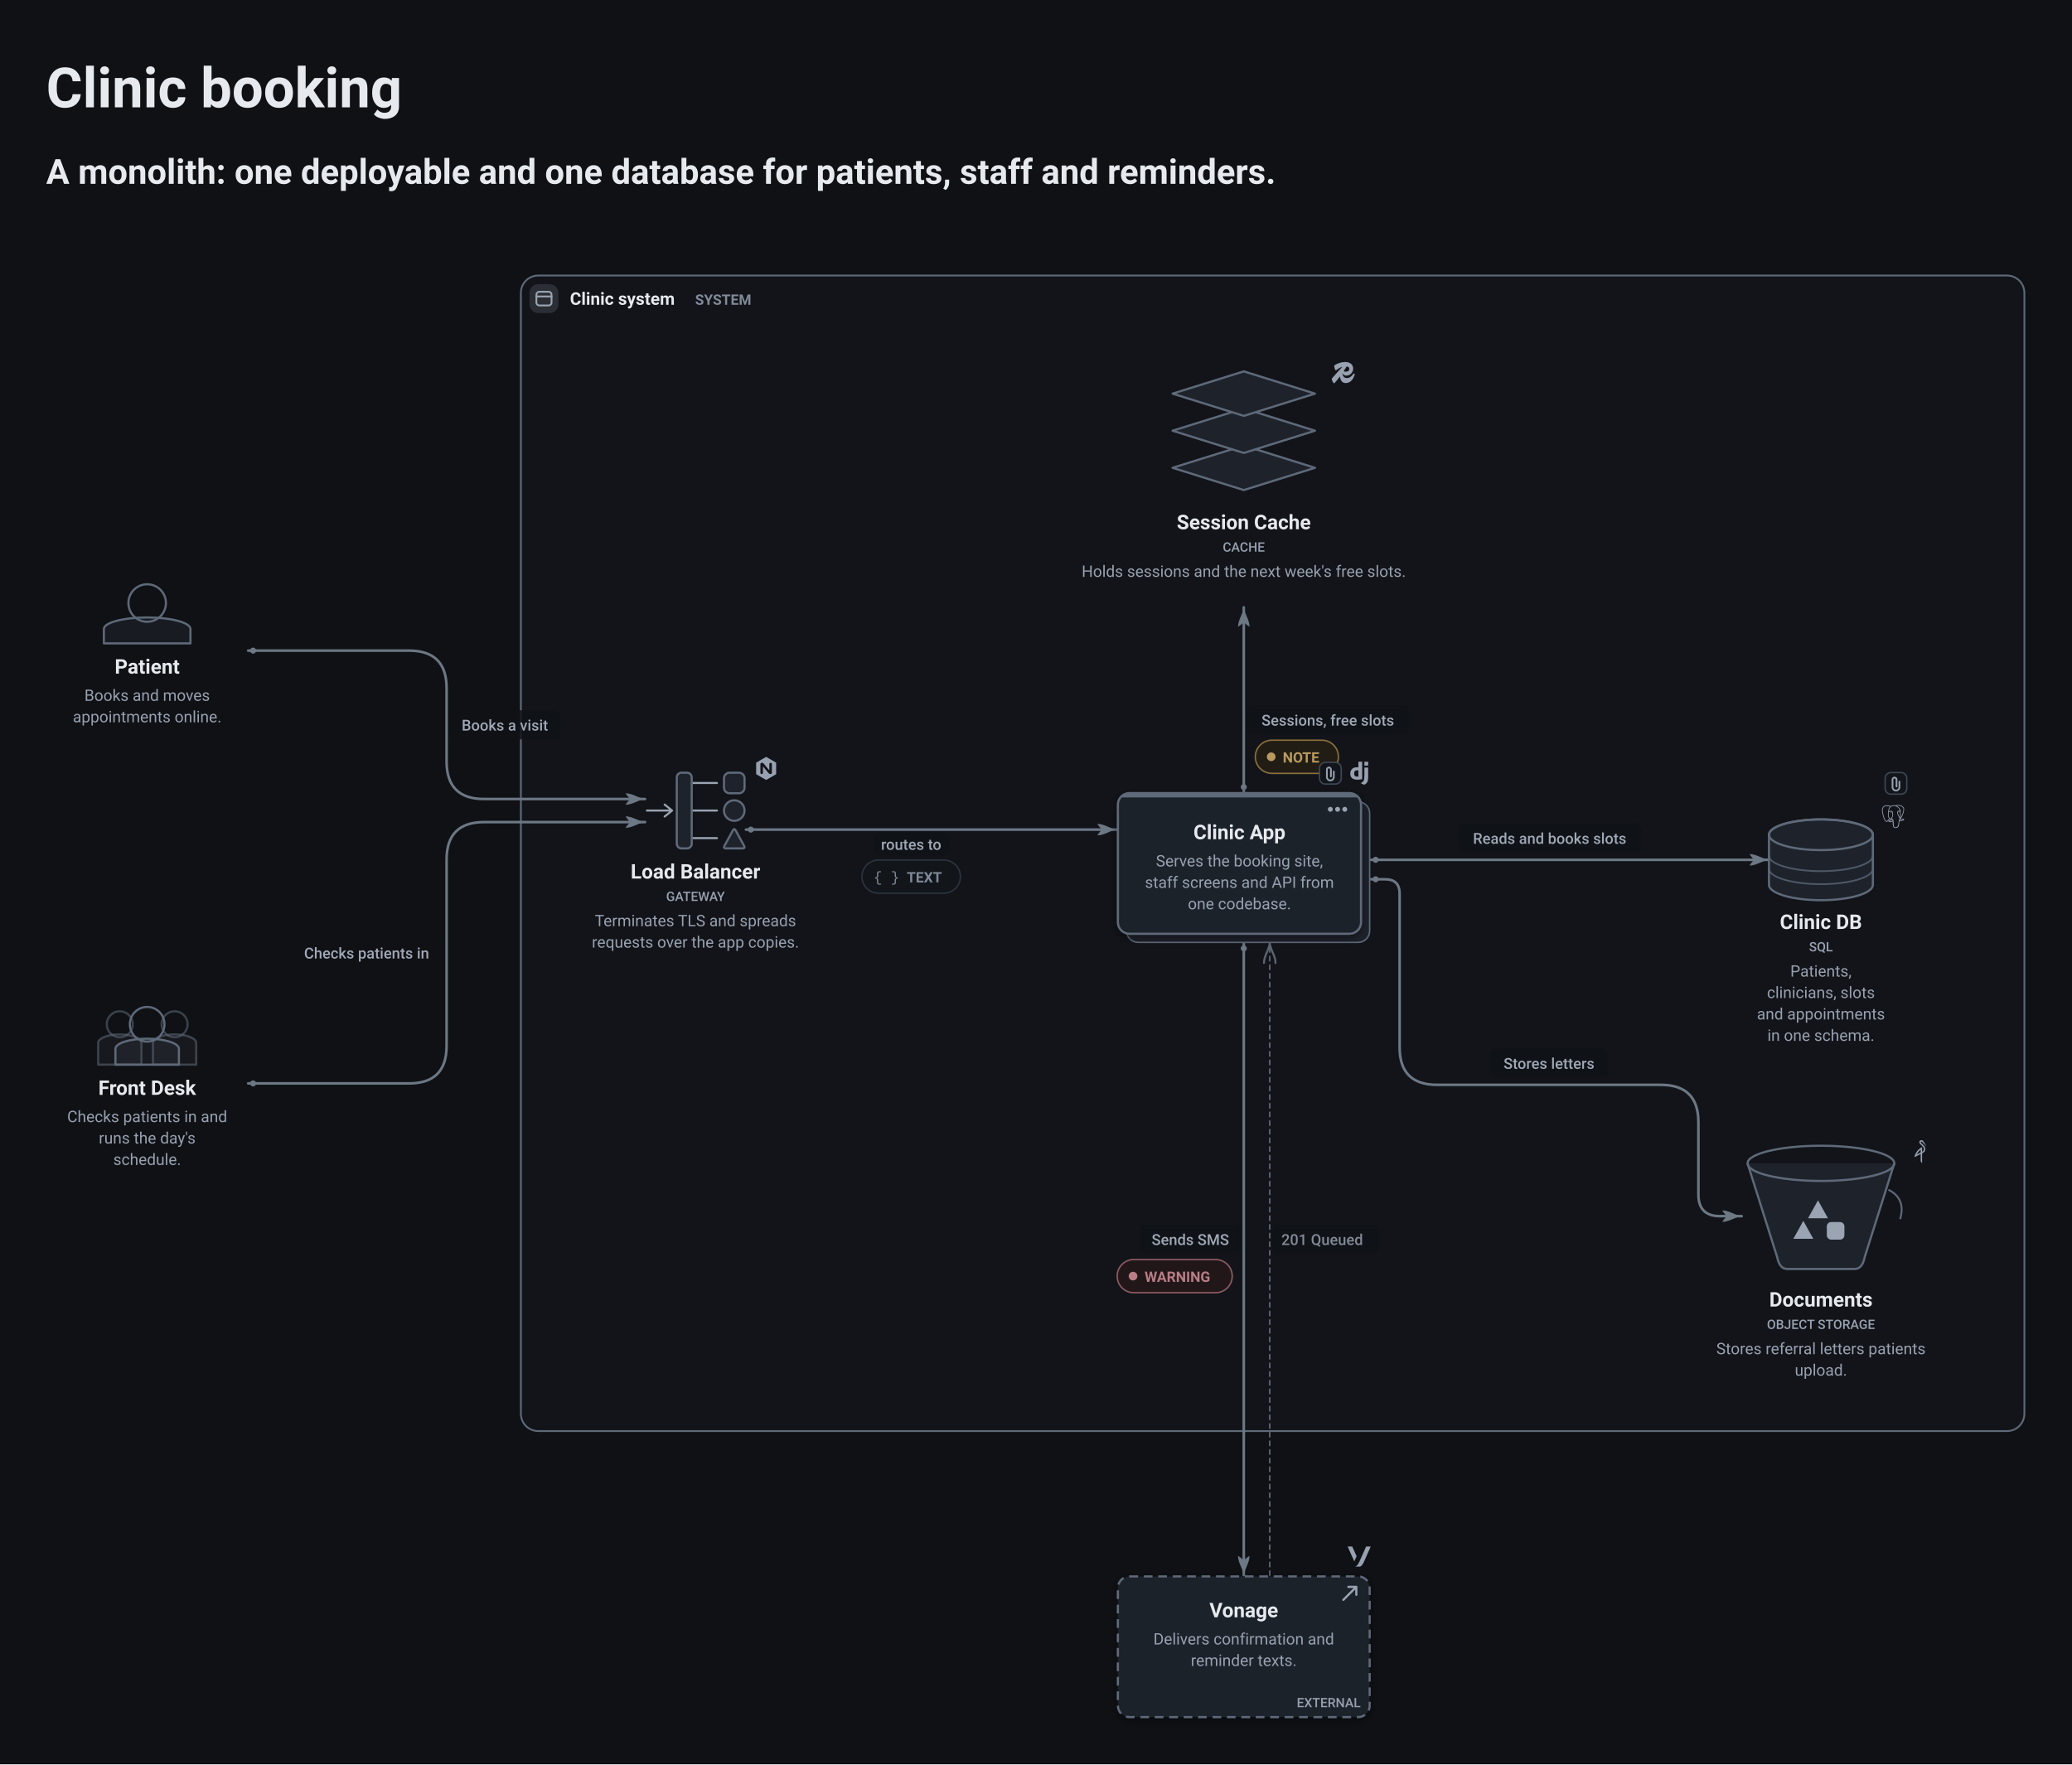
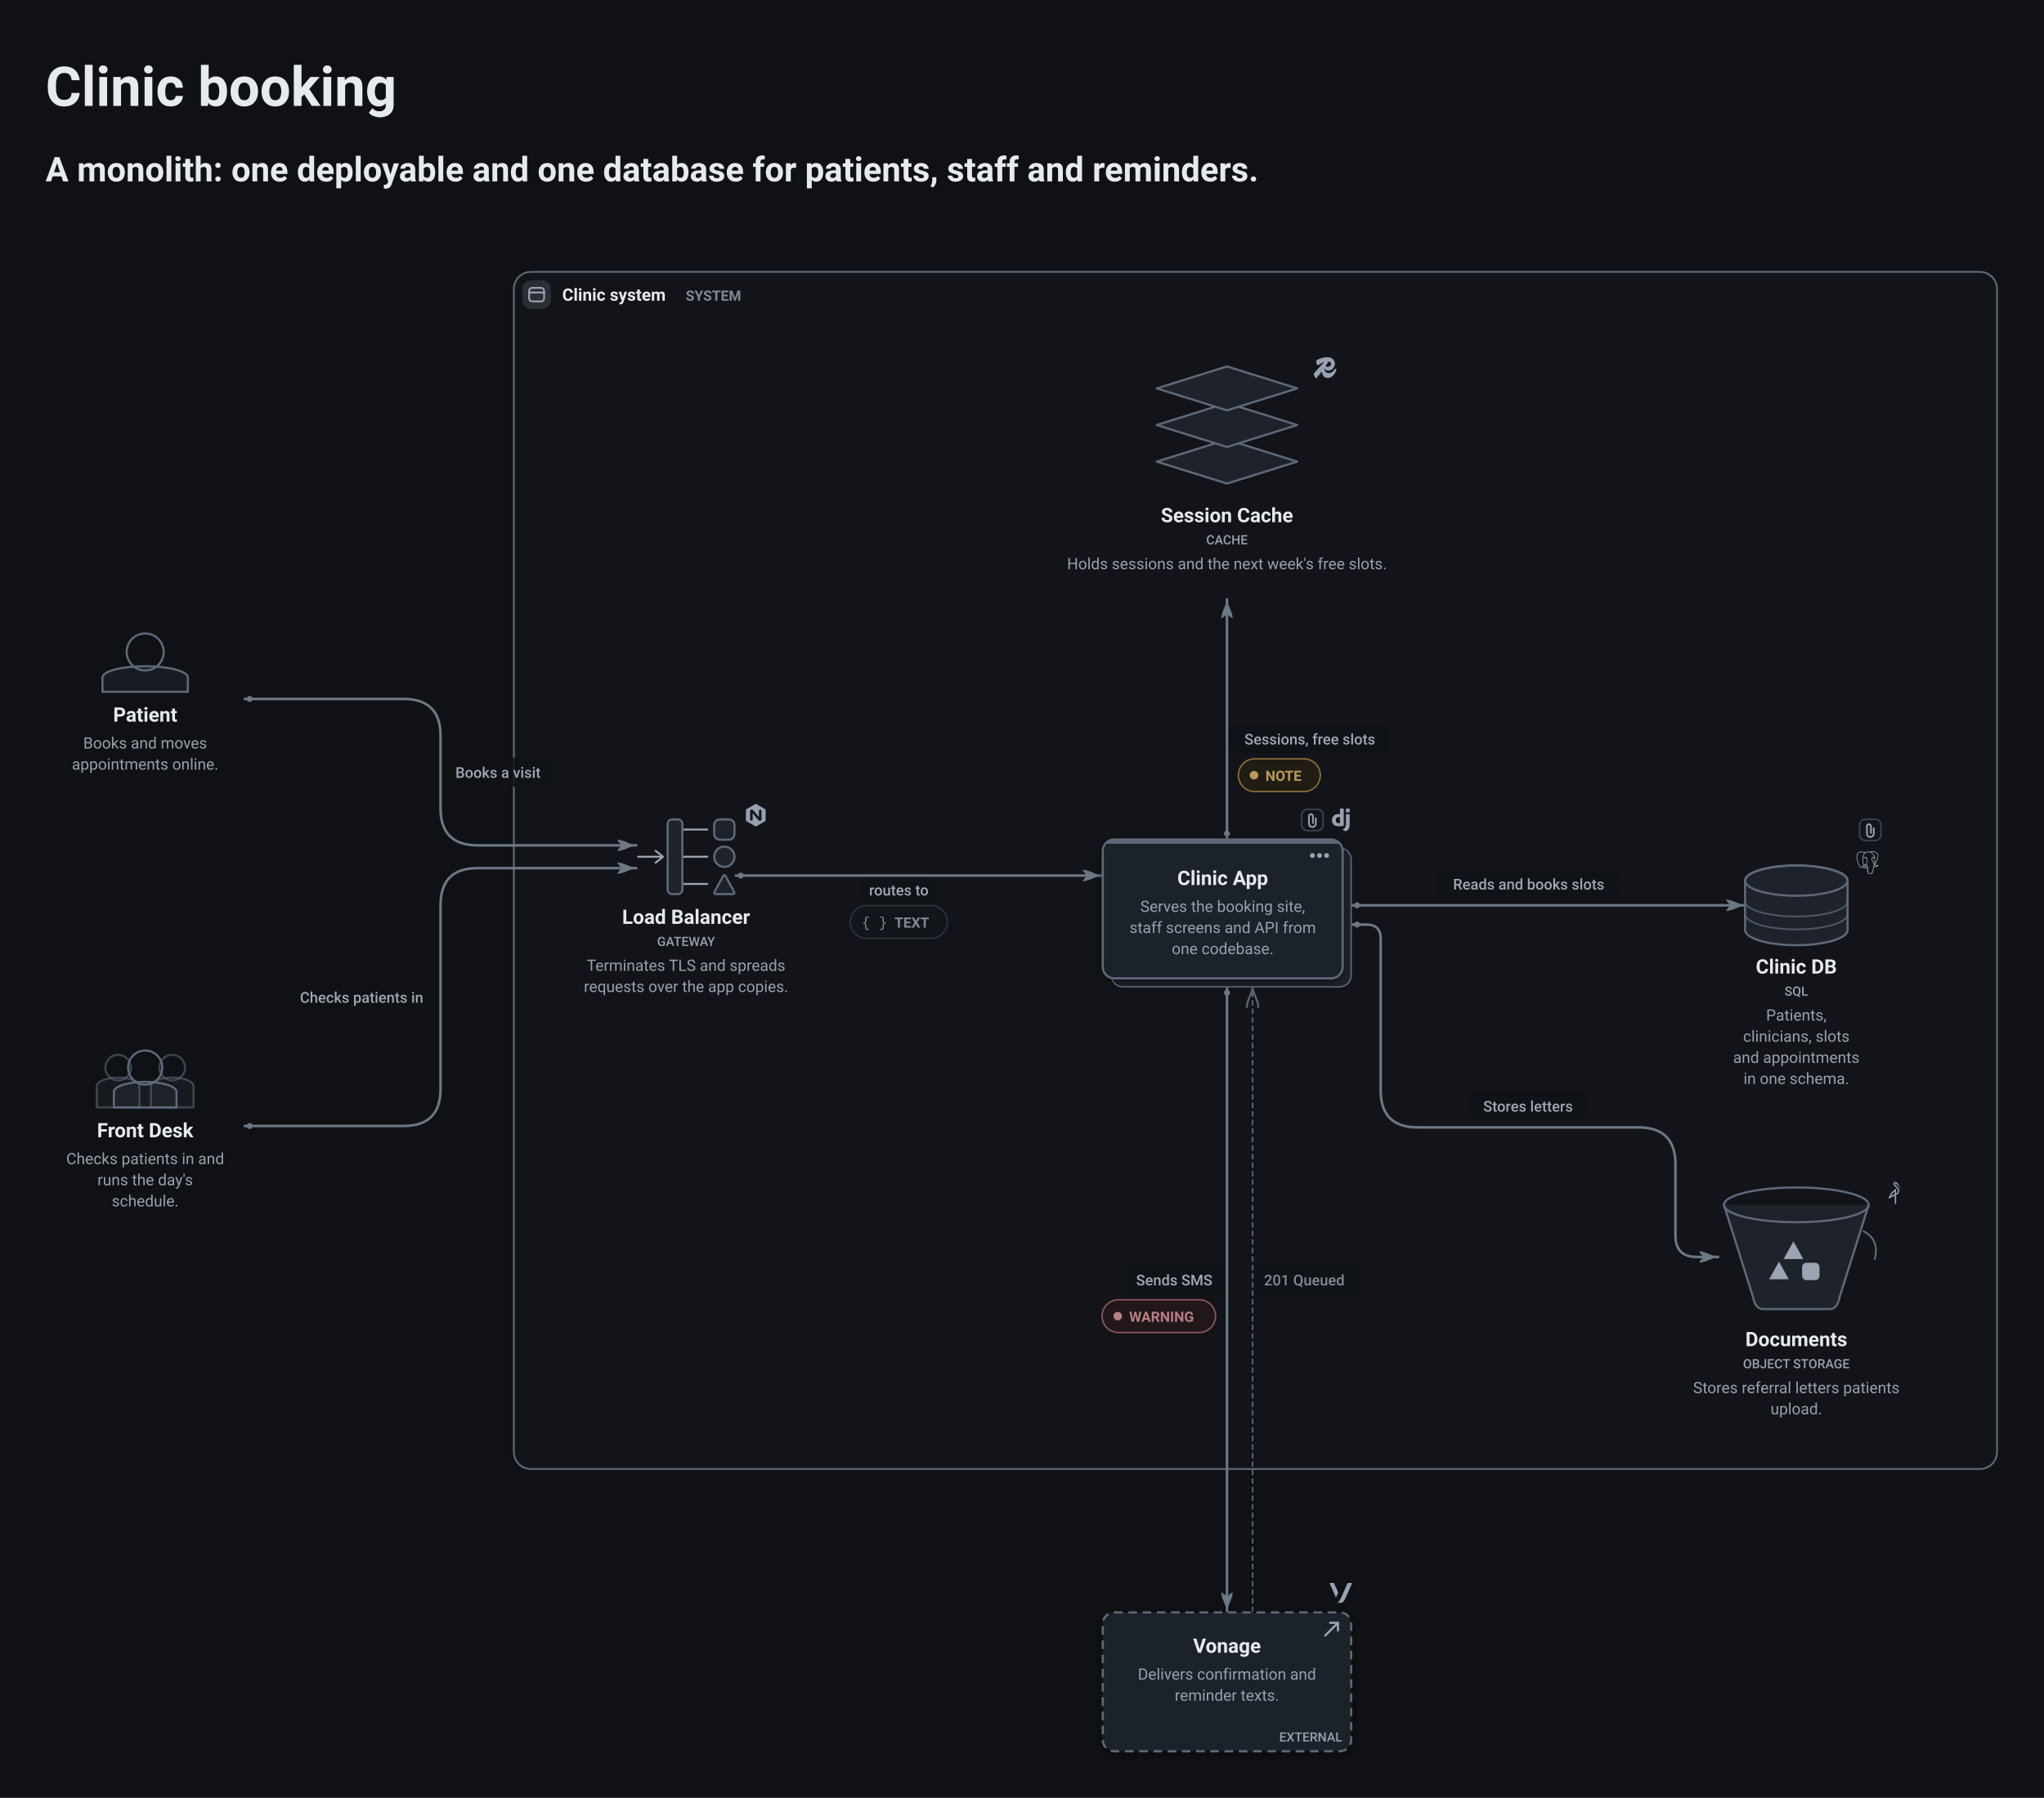
- <svg xmlns="http://www.w3.org/2000/svg" width="1436" height="1223" viewBox="0 0 1436 1223" role="img">
+ <svg xmlns="http://www.w3.org/2000/svg" width="1436" height="1263" viewBox="0 0 1436 1263" role="img">
  <defs>
    <filter id="docs-top-starter-monolith-dc-shadow" x="-25%" y="-30%" width="150%" height="170%">
      <feGaussianBlur in="SourceAlpha" stdDeviation="3" result="blur" />
      <feOffset in="blur" dx="0" dy="2" result="offset" />
      <feFlood flood-color="rgba(0, 0, 0, 0.45)" flood-opacity="1" result="color" />
      <feComposite in="color" in2="offset" operator="in" result="shadow" />
      <feMerge>
        <feMergeNode in="shadow" />
        <feMergeNode in="SourceGraphic" />
      </feMerge>
    </filter>
    <marker id="docs-top-starter-monolith-dc-arrow-6d7885" viewBox="-0.7 -0.7 15.4 9.4" refX="13.5" refY="4" markerWidth="15.4" markerHeight="9.4" markerUnits="userSpaceOnUse" orient="auto-start-reverse">
      <path d="M14 4 C9 3.6 5 0 0 0 Q2 3.2 3.6 4 Q2 4.8 0 8 C5 8 9 4.4 14 4 Z" fill="#6d7885" stroke-linejoin="round" stroke-linecap="round" />
    </marker>
    <marker id="docs-top-starter-monolith-dc-arrow-6d7885-open" viewBox="-0.7 -0.7 15.4 9.4" refX="13.5" refY="4" markerWidth="15.4" markerHeight="9.4" markerUnits="userSpaceOnUse" orient="auto-start-reverse">
      <path d="M0 0 C5 0 9 3.6 14 4 C9 4.4 5 8 0 8" fill="none" stroke="#6d7885" stroke-width="1.4" stroke-linejoin="round" stroke-linecap="round" />
    </marker>
    <marker id="docs-top-starter-monolith-dc-origin-6d7885" viewBox="-6 -2.6 6.5 5.2" refX="0" refY="0" markerWidth="6.5" markerHeight="5.2" markerUnits="userSpaceOnUse" orient="auto-start-reverse">
      <circle cx="-3.4" cy="0" r="2.1" fill="#6d7885" />
    </marker>
  </defs>
-   <rect x="0" y="0" width="1436" height="1223" fill="#0f1115" />
-   <g transform="translate(102 601)">
-     <g transform="translate(258 -411)">
-       <rect x="1" y="1" width="1042" height="801" rx="12" ry="12" fill="#181b21" opacity="0.3" stroke="none" />
-       <rect x="1" y="1" width="1042" height="801" rx="12" ry="12" fill="none" stroke="#5e6979" stroke-width="1.25" stroke-linejoin="round" />
+   <rect x="0" y="0" width="1436" height="1263" fill="#0f1115" />
+   <g transform="translate(102 641)">
+     <g transform="translate(258 -451)">
+       <rect x="1" y="1" width="1042" height="841" rx="12" ry="12" fill="#181b21" opacity="0.3" stroke="none" />
+       <rect x="1" y="1" width="1042" height="841" rx="12" ry="12" fill="none" stroke="#5e6979" stroke-width="1.25" stroke-linejoin="round" />
      <rect x="7" y="7" width="20" height="20" rx="6" ry="6" fill="#9aa4b2" opacity="0.18" stroke="none" />
      <g>
        <rect x="11.75" y="12.25" width="10.5" height="9.5" rx="2" ry="2" fill="none" stroke="#9aa4b2" stroke-width="1.25" stroke-linecap="round" stroke-linejoin="round" />
        <path d="M11.75 15.5 H22.25" fill="none" stroke="#9aa4b2" stroke-width="1.25" stroke-linecap="round" stroke-linejoin="round" />
      </g>
      <text x="35" y="21.26" fill="#e6e9ee" font-family="system-ui, -apple-system, &quot;Segoe UI&quot;, Roboto, &quot;Helvetica Neue&quot;, Arial, sans-serif" font-size="12" font-weight="600" letter-spacing="0" textLength="78.75" lengthAdjust="spacingAndGlyphs" xml:space="preserve">Clinic system</text>
      <text x="121.75" y="21.26" fill="#808998" font-family="system-ui, -apple-system, &quot;Segoe UI&quot;, Roboto, &quot;Helvetica Neue&quot;, Arial, sans-serif" font-size="10" font-weight="600" letter-spacing="0" textLength="42.07" lengthAdjust="spacingAndGlyphs" xml:space="preserve">SYSTEM</text>
    </g>
    <path d="M70 -150L181.511 -150Q207.511 -150 207.511 -124L207.511 -73.136Q207.511 -47.136 233.511 -47.136L345.023 -47.136" fill="none" marker-end="url(#docs-top-starter-monolith-dc-arrow-6d7885)" marker-start="url(#docs-top-starter-monolith-dc-origin-6d7885)" stroke="#6d7885" stroke-width="1.8" stroke-linecap="round" stroke-linejoin="round" />
    <path d="M70 150L181.511 150Q207.511 150 207.511 124L207.511 -5.136Q207.511 -31.136 233.511 -31.136L345.023 -31.136" fill="none" marker-end="url(#docs-top-starter-monolith-dc-arrow-6d7885)" marker-start="url(#docs-top-starter-monolith-dc-origin-6d7885)" stroke="#6d7885" stroke-width="1.8" stroke-linecap="round" stroke-linejoin="round" />
    <path d="M414.977 -25.932L434.977 -25.932L543.489 -25.932L652 -25.932L672 -25.932" fill="none" marker-end="url(#docs-top-starter-monolith-dc-arrow-6d7885)" marker-start="url(#docs-top-starter-monolith-dc-origin-6d7885)" stroke="#6d7885" stroke-width="1.8" stroke-linecap="round" stroke-linejoin="round" />
-     <path d="M760 -52L760 -72L760 -116L760 -160L760 -180" fill="none" marker-end="url(#docs-top-starter-monolith-dc-arrow-6d7885)" marker-start="url(#docs-top-starter-monolith-dc-origin-6d7885)" stroke="#6d7885" stroke-width="1.8" stroke-linecap="round" stroke-linejoin="round" />
+     <path d="M760 -52L760 -72L760 -136L760 -200L760 -220" fill="none" marker-end="url(#docs-top-starter-monolith-dc-arrow-6d7885)" marker-start="url(#docs-top-starter-monolith-dc-origin-6d7885)" stroke="#6d7885" stroke-width="1.8" stroke-linecap="round" stroke-linejoin="round" />
    <path d="M848 -5L868 -5L986 -5L1104 -5L1124 -5" fill="none" marker-end="url(#docs-top-starter-monolith-dc-arrow-6d7885)" marker-start="url(#docs-top-starter-monolith-dc-origin-6d7885)" stroke="#6d7885" stroke-width="1.8" stroke-linecap="round" stroke-linejoin="round" />
    <path d="M760 53L760 73L760 272L760 471L760 491" fill="none" marker-end="url(#docs-top-starter-monolith-dc-arrow-6d7885)" marker-start="url(#docs-top-starter-monolith-dc-origin-6d7885)" stroke="#6d7885" stroke-width="1.8" stroke-linecap="round" stroke-linejoin="round" />
    <path d="M778 491L778 471L778 272L778 73L778 53" fill="none" opacity="0.8" marker-end="url(#docs-top-starter-monolith-dc-arrow-6d7885-open)" stroke="#6d7885" stroke-width="1.1" stroke-dasharray="3 3" stroke-linecap="round" stroke-linejoin="round" />
    <path d="M848 8.5L858 8.5Q868 8.5 868 18.5L868 125Q868 151 894 151L1049.08 151Q1075.08 151 1075.08 177L1075.08 227.023Q1075.08 242.023 1090.08 242.023L1105.08 242.023" fill="none" marker-end="url(#docs-top-starter-monolith-dc-arrow-6d7885)" marker-start="url(#docs-top-starter-monolith-dc-origin-6d7885)" stroke="#6d7885" stroke-width="1.8" stroke-linecap="round" stroke-linejoin="round" />
    <g transform="translate(-70 -209)">
      <path d="M40,54 L40,44 A30,8 0 0 1 100,44 L100,54 Z" fill="#5e6979" opacity="0.12" stroke="none" />
      <path d="M40,54 L40,44 A30,8 0 0 1 100,44 L100,54 Z" fill="none" stroke="#5e6979" stroke-width="1.5" stroke-linejoin="round" />
      <ellipse cx="70" cy="26" rx="13" ry="13" fill="none" stroke="#5e6979" stroke-width="1.5" stroke-linejoin="round" />
      <text x="70" y="74.95" fill="#e6e9ee" font-family="system-ui, -apple-system, &quot;Segoe UI&quot;, Roboto, &quot;Helvetica Neue&quot;, Arial, sans-serif" font-size="14" font-weight="600" text-anchor="middle" letter-spacing="0" textLength="47.78" lengthAdjust="spacingAndGlyphs" xml:space="preserve">Patient</text>
      <text x="70" y="93.83" fill="#98a1b0" font-family="system-ui, -apple-system, &quot;Segoe UI&quot;, Roboto, &quot;Helvetica Neue&quot;, Arial, sans-serif" font-size="11" font-weight="400" text-anchor="middle" letter-spacing="0" textLength="91.79" lengthAdjust="spacingAndGlyphs" xml:space="preserve">Books and moves</text>
      <text x="70" y="108.68" fill="#98a1b0" font-family="system-ui, -apple-system, &quot;Segoe UI&quot;, Roboto, &quot;Helvetica Neue&quot;, Arial, sans-serif" font-size="11" font-weight="400" text-anchor="middle" letter-spacing="0" textLength="109.82" lengthAdjust="spacingAndGlyphs" xml:space="preserve">appointments online.</text>
    </g>
    <g transform="translate(-70 83)">
      <path d="M36,54 L36,39 A15,6 0 0 1 66,39 L66,54 Z" fill="#5e6979" opacity="0.096" stroke="none" />
      <path d="M36,54 L36,39 A15,6 0 0 1 66,39 L66,54 Z" fill="none" opacity="0.55" stroke="#5e6979" stroke-width="1.5" stroke-linejoin="round" />
      <ellipse cx="51" cy="26" rx="9" ry="9" fill="none" opacity="0.55" stroke="#5e6979" stroke-width="1.5" stroke-linejoin="round" />
      <path d="M74,54 L74,39 A15,6 0 0 1 104,39 L104,54 Z" fill="#5e6979" opacity="0.096" stroke="none" />
      <path d="M74,54 L74,39 A15,6 0 0 1 104,39 L104,54 Z" fill="none" opacity="0.55" stroke="#5e6979" stroke-width="1.5" stroke-linejoin="round" />
      <ellipse cx="89" cy="26" rx="9" ry="9" fill="none" opacity="0.55" stroke="#5e6979" stroke-width="1.5" stroke-linejoin="round" />
      <path d="M48,54 L48,43 A22,7 0 0 1 92,43 L92,54 Z" fill="#5e6979" opacity="0.12" stroke="none" />
      <path d="M48,54 L48,43 A22,7 0 0 1 92,43 L92,54 Z" fill="none" opacity="1" stroke="#5e6979" stroke-width="1.5" stroke-linejoin="round" />
      <ellipse cx="70" cy="26" rx="12" ry="12" fill="none" opacity="1" stroke="#5e6979" stroke-width="1.5" stroke-linejoin="round" />
      <text x="70" y="74.95" fill="#e6e9ee" font-family="system-ui, -apple-system, &quot;Segoe UI&quot;, Roboto, &quot;Helvetica Neue&quot;, Arial, sans-serif" font-size="14" font-weight="600" text-anchor="middle" letter-spacing="0" textLength="73.29" lengthAdjust="spacingAndGlyphs" xml:space="preserve">Front Desk</text>
      <text x="70" y="93.83" fill="#98a1b0" font-family="system-ui, -apple-system, &quot;Segoe UI&quot;, Roboto, &quot;Helvetica Neue&quot;, Arial, sans-serif" font-size="11" font-weight="400" text-anchor="middle" letter-spacing="0" textLength="119.23" lengthAdjust="spacingAndGlyphs" xml:space="preserve">Checks patients in and</text>
      <text x="70" y="108.68" fill="#98a1b0" font-family="system-ui, -apple-system, &quot;Segoe UI&quot;, Roboto, &quot;Helvetica Neue&quot;, Arial, sans-serif" font-size="11" font-weight="400" text-anchor="middle" letter-spacing="0" textLength="74.23" lengthAdjust="spacingAndGlyphs" xml:space="preserve">runs the day's</text>
      <text x="70" y="123.53" fill="#98a1b0" font-family="system-ui, -apple-system, &quot;Segoe UI&quot;, Roboto, &quot;Helvetica Neue&quot;, Arial, sans-serif" font-size="11" font-weight="400" text-anchor="middle" letter-spacing="0" textLength="50.76" lengthAdjust="spacingAndGlyphs" xml:space="preserve">schedule.</text>
    </g>
    <g transform="translate(290 -78)">
      <g transform="translate(-26.59 0) scale(1.295455)">
        <path d="M64,30 L77.5,30 M73.5,26.8 L77.5,30 L73.5,33.2" fill="none" stroke="#9aa4b2" stroke-width="1.08" stroke-linecap="round" stroke-linejoin="round" />
        <path d="M88,15.25 H101.5 M88,30 H101.5 M88,44.75 H101.5" fill="none" stroke="#9aa4b2" stroke-width="1.08" stroke-linecap="round" stroke-linejoin="round" />
        <rect x="80" y="9.75" width="8" height="40.5" rx="2.5" ry="2.5" fill="#1e222a" stroke="#5e6979" stroke-width="1.16" stroke-linejoin="round" />
        <rect x="105.25" y="9.75" width="11" height="11" rx="3" ry="3" fill="#1e222a" stroke="#5e6979" stroke-width="1.16" stroke-linejoin="round" />
        <ellipse cx="110.75" cy="30" rx="5.5" ry="5.5" fill="#1e222a" stroke="#5e6979" stroke-width="1.16" stroke-linejoin="round" />
        <path d="M109.984,40.655 Q110.75,39.25 111.516,40.655 L115.984,48.845 Q116.75,50.25 115.15,50.25 L106.35,50.25 Q104.75,50.25 105.516,48.845 Z" fill="#1e222a" stroke="#5e6979" stroke-width="1.16" stroke-linejoin="round" />
      </g>
      <text x="90" y="86.02" fill="#e6e9ee" font-family="system-ui, -apple-system, &quot;Segoe UI&quot;, Roboto, &quot;Helvetica Neue&quot;, Arial, sans-serif" font-size="14" font-weight="600" text-anchor="middle" letter-spacing="0" textLength="95.6" lengthAdjust="spacingAndGlyphs" xml:space="preserve">Load Balancer</text>
      <text x="90" y="101.54" fill="#98a1b0" font-family="system-ui, -apple-system, &quot;Segoe UI&quot;, Roboto, &quot;Helvetica Neue&quot;, Arial, sans-serif" font-size="9" font-weight="500" text-anchor="middle" letter-spacing="0" textLength="44.48" lengthAdjust="spacingAndGlyphs" xml:space="preserve">GATEWAY</text>
      <text x="90" y="119.04" fill="#98a1b0" font-family="system-ui, -apple-system, &quot;Segoe UI&quot;, Roboto, &quot;Helvetica Neue&quot;, Arial, sans-serif" font-size="11" font-weight="400" text-anchor="middle" letter-spacing="0" textLength="149.01" lengthAdjust="spacingAndGlyphs" xml:space="preserve">Terminates TLS and spreads</text>
      <text x="90" y="133.89" fill="#98a1b0" font-family="system-ui, -apple-system, &quot;Segoe UI&quot;, Roboto, &quot;Helvetica Neue&quot;, Arial, sans-serif" font-size="11" font-weight="400" text-anchor="middle" letter-spacing="0" textLength="155.46" lengthAdjust="spacingAndGlyphs" xml:space="preserve">requests over the app copies.</text>
      <g transform="translate(130.98 1.66) scale(0.6666667)">
        <path d="M12 0L1.605 6v12L12 24l10.395-6V6L12 0zm6 16.59c0 .705-.646 1.29-1.529 1.29-.631 0-1.351-.255-1.801-.81l-6-7.141v6.66c0 .721-.57 1.29-1.274 1.29H7.32c-.721 0-1.29-.6-1.29-1.29V7.41c0-.705.63-1.29 1.5-1.29.646 0 1.38.255 1.83.81l5.97 7.141V7.41c0-.721.6-1.29 1.29-1.29h.075c.72 0 1.29.6 1.29 1.29v9.18H18z" fill="#98a1b0" stroke="none" />
      </g>
    </g>
    <g transform="translate(672 -52)">
      <rect x="6.75" y="6.75" width="168.5" height="97.5" rx="8" ry="8" fill="#1e222a" stroke="#5e6979" stroke-width="1" stroke-linejoin="round" />
      <rect x="0.75" y="0.75" width="168.5" height="97.5" rx="8" ry="8" fill="#1e222a" filter="url(#docs-top-starter-monolith-dc-shadow)" stroke="#5e6979" stroke-width="1.5" stroke-linejoin="round" />
      <clipPath id="docs-top-starter-monolith-dc-export-clip-1">
        <rect x="0.75" y="0.75" width="168.5" height="97.5" rx="8" />
      </clipPath>
      <g clip-path="url(#docs-top-starter-monolith-dc-export-clip-1)">
        <rect x="0.75" y="0.75" width="168.5" height="3" fill="#5e6979" stroke="none" />
      </g>
      <g>
        <ellipse cx="158" cy="12" rx="1.7" ry="1.7" fill="#9aa4b2" stroke="none" />
        <ellipse cx="153" cy="12" rx="1.7" ry="1.7" fill="#9aa4b2" stroke="none" />
        <ellipse cx="148" cy="12" rx="1.7" ry="1.7" fill="#9aa4b2" stroke="none" />
      </g>
      <text x="85" y="32.73" fill="#e6e9ee" font-family="system-ui, -apple-system, &quot;Segoe UI&quot;, Roboto, &quot;Helvetica Neue&quot;, Arial, sans-serif" font-size="14" font-weight="600" text-anchor="middle" letter-spacing="0" textLength="68.5" lengthAdjust="spacingAndGlyphs" xml:space="preserve">Clinic App</text>
      <text x="85" y="51.6" fill="#98a1b0" font-family="system-ui, -apple-system, &quot;Segoe UI&quot;, Roboto, &quot;Helvetica Neue&quot;, Arial, sans-serif" font-size="11" font-weight="400" text-anchor="middle" letter-spacing="0" textLength="126.41" lengthAdjust="spacingAndGlyphs" xml:space="preserve">Serves the booking site,</text>
      <text x="85" y="66.45" fill="#98a1b0" font-family="system-ui, -apple-system, &quot;Segoe UI&quot;, Roboto, &quot;Helvetica Neue&quot;, Arial, sans-serif" font-size="11" font-weight="400" text-anchor="middle" letter-spacing="0" textLength="139.13" lengthAdjust="spacingAndGlyphs" xml:space="preserve">staff screens and API from</text>
      <text x="85" y="81.3" fill="#98a1b0" font-family="system-ui, -apple-system, &quot;Segoe UI&quot;, Roboto, &quot;Helvetica Neue&quot;, Arial, sans-serif" font-size="11" font-weight="400" text-anchor="middle" letter-spacing="0" textLength="76.96" lengthAdjust="spacingAndGlyphs" xml:space="preserve">one codebase.</text>
      <g transform="translate(160 -21) scale(0.6666667)">
        <path d="M11.146 0h3.924v18.166c-2.013.382-3.491.535-5.096.535-4.791 0-7.288-2.166-7.288-6.32 0-4.002 2.65-6.6 6.753-6.6.637 0 1.121.05 1.707.203zm0 9.143a3.894 3.894 0 00-1.325-.204c-1.988 0-3.134 1.223-3.134 3.365 0 2.09 1.096 3.236 3.109 3.236.433 0 .79-.025 1.35-.102V9.142zM21.314 6.06v9.098c0 3.134-.229 4.638-.917 5.937-.637 1.249-1.478 2.039-3.211 2.905l-3.644-1.733c1.733-.815 2.574-1.53 3.109-2.625.561-1.121.739-2.421.739-5.835V6.059h3.924zM17.39.021h3.924v4.026H17.39z" fill="#98a1b0" stroke="none" />
      </g>
    </g>
    <g transform="translate(1100 -45)">
      <g transform="translate(-20 0) scale(1.333333)">
        <path d="M33,16.98 a27,7.98 0 0 1 54,0 l0,26.04 a27,7.98 0 0 1 -54,0 Z" fill="#1e222a" stroke="#5e6979" stroke-width="1.13" stroke-linejoin="round" />
        <path d="M33,16.98 a27,7.98 0 0 0 54,0 a27,7.98 0 0 0 -54,0" fill="none" stroke="#5e6979" stroke-width="1.13" stroke-linejoin="round" />
        <path d="M33,27.917 a27,7.98 0 0 0 54,0" fill="none" opacity="0.75" stroke="#5e6979" stroke-width="0.9" stroke-linejoin="round" />
        <path d="M33,34.687 a27,7.98 0 0 0 54,0" fill="none" opacity="0.75" stroke="#5e6979" stroke-width="0.9" stroke-linejoin="round" />
      </g>
      <text x="60" y="87.95" fill="#e6e9ee" font-family="system-ui, -apple-system, &quot;Segoe UI&quot;, Roboto, &quot;Helvetica Neue&quot;, Arial, sans-serif" font-size="14" font-weight="600" text-anchor="middle" letter-spacing="0" textLength="60.8" lengthAdjust="spacingAndGlyphs" xml:space="preserve">Clinic DB</text>
      <text x="60" y="103.48" fill="#98a1b0" font-family="system-ui, -apple-system, &quot;Segoe UI&quot;, Roboto, &quot;Helvetica Neue&quot;, Arial, sans-serif" font-size="9" font-weight="500" text-anchor="middle" letter-spacing="0" textLength="18.53" lengthAdjust="spacingAndGlyphs" xml:space="preserve">SQL</text>
      <text x="60" y="120.98" fill="#98a1b0" font-family="system-ui, -apple-system, &quot;Segoe UI&quot;, Roboto, &quot;Helvetica Neue&quot;, Arial, sans-serif" font-size="11" font-weight="400" text-anchor="middle" letter-spacing="0" textLength="45.75" lengthAdjust="spacingAndGlyphs" xml:space="preserve">Patients,</text>
      <text x="60" y="135.83" fill="#98a1b0" font-family="system-ui, -apple-system, &quot;Segoe UI&quot;, Roboto, &quot;Helvetica Neue&quot;, Arial, sans-serif" font-size="11" font-weight="400" text-anchor="middle" letter-spacing="0" textLength="80.05" lengthAdjust="spacingAndGlyphs" xml:space="preserve">clinicians, slots</text>
      <text x="60" y="150.68" fill="#98a1b0" font-family="system-ui, -apple-system, &quot;Segoe UI&quot;, Roboto, &quot;Helvetica Neue&quot;, Arial, sans-serif" font-size="11" font-weight="400" text-anchor="middle" letter-spacing="0" textLength="94.42" lengthAdjust="spacingAndGlyphs" xml:space="preserve">and appointments</text>
      <text x="60" y="165.53" fill="#98a1b0" font-family="system-ui, -apple-system, &quot;Segoe UI&quot;, Roboto, &quot;Helvetica Neue&quot;, Arial, sans-serif" font-size="11" font-weight="400" text-anchor="middle" letter-spacing="0" textLength="79" lengthAdjust="spacingAndGlyphs" xml:space="preserve">in one schema.</text>
      <g transform="translate(102 2) scale(0.6666667)">
        <path d="M23.559 14.723a.527.527 0 0 0-.056-.119c-.139-.263-.477-.342-1.007-.232-1.653.341-2.293.131-2.526-.019 1.342-2.048 2.445-4.522 3.041-6.83.271-1.051.798-3.524.122-4.732a1.564 1.564 0 0 0-.151-.235C21.693.909 19.801.025 17.51.001c-1.495-.016-2.771.346-3.116.479a9.449 9.449 0 0 0-.516-.082 8.044 8.044 0 0 0-1.311-.128c-1.182-.018-2.204.264-3.05.841-.857-.321-4.789-1.645-7.222.079C.936 2.153.309 3.873.43 6.304c.041.818.507 3.334 1.242 5.744.46 1.506.939 2.702 1.433 3.582.553.994 1.126 1.593 1.714 1.79.447.149 1.133.144 1.858-.728.801-.964 1.59-1.826 1.945-2.207.435.235.906.362 1.39.377a.057.057 0 0 0 0.0.004 11.031 11.031 0 0 0-.247.305c-.339.43-.409.52-1.5.744-.31.064-1.134.234-1.146.811-.003.122.033.231.092.327.227.423.922.61 1.015.633 1.335.334 2.504.092 3.371-.679-.017 2.231.077 4.417.345 5.087.221.553.762 1.905 2.469 1.904.251 0 .526-.029.83-.094 1.782-.382 2.556-1.17 2.855-2.906.15-.871.402-2.875.539-4.101.017-.07.036-.121.057-.136.001-.001.07-.047.427.031a.367.367 0 0 0 .044.007l.254.022.015.001c.847.038 1.911-.143 2.531-.431.644-.299 1.806-1.032 1.595-1.67zM2.371 11.877c-.744-2.436-1.178-4.885-1.212-5.572-.109-2.171.417-3.683 1.562-4.493 1.837-1.299 4.84-.541 6.108-.13-.003.003-.007.006-.01.009-2.024 2.044-1.976 5.536-1.971 5.75-0.0.082.007.199.016.359.035.587.1 1.68-.073 2.918-.161 1.15.194 2.276.973 3.089.081.084.165.163.252.237-.347.371-1.1 1.193-1.903 2.158-.568.682-.96.552-1.089.509-.392-.131-.813-.587-1.238-1.322-.48-.839-.964-2.032-1.415-3.513zm6.007 5.087c-.171-.043-.327-.113-.432-.177.089-.039.237-.09.483-.141 1.283-.264 1.482-.451 1.914-1.0.099-.126.212-.269.367-.443a.355.355 0 0 0 .074-.13c.171-.151.272-.11.437-.042.156.065.308.26.369.475.029.102.062.294-.045.444-.904 1.266-2.222 1.249-3.168 1.013zm2.094-3.988-.052.141c-.133.357-.257.688-.333 1.003-.667-.002-1.317-.287-1.81-.802-.628-.655-.913-1.566-.782-2.5.183-1.308.115-2.447.079-3.059-.005-.086-.009-.161-.012-.22.296-.262 1.666-.996 2.643-.772.446.102.718.406.831.928.585 2.704.077 3.831-.33 4.736-.084.187-.163.363-.231.545zm7.364 4.572c-.017.177-.036.376-.062.596l-.146.438a.355.355 0 0 0-.018.108c-.006.475-.054.649-.115.869-.063.229-.135.489-.179 1.058-.11 1.414-.878 2.227-2.417 2.557-1.516.325-1.784-.497-2.021-1.222a6.582 6.582 0 0 0-.077-.227c-.215-.586-.191-1.412-.157-2.555.017-.561-.025-1.901-.33-2.646.004-.293.011-.591.019-.892a.353.353 0 0 0-.015-.113 1.493 1.493 0 0 0-.044-.208c-.123-.428-.421-.787-.78-.935-.142-.059-.404-.167-.718-.087.067-.276.183-.588.309-.925l.053-.142c.059-.16.134-.326.213-.501.426-.948 1.011-2.245.377-5.177-.237-1.098-1.03-1.634-2.232-1.51-.721.075-1.38.365-1.709.532a5.672 5.672 0 0 0-.196.104c.092-1.106.439-3.174 1.736-4.482a4.031 4.031 0 0 1 .303-.276.353.353 0 0 0 .145-.064c.752-.571 1.694-.851 2.802-.833.409.007.802.034 1.174.081 1.939.354 3.244 1.447 4.036 2.383.814.962 1.255 1.931 1.431 2.454-1.323-.135-2.223.127-2.68.779-.993 1.419.543 4.173 1.281 5.496.135.243.252.452.289.541.24.583.551.971.779 1.255.07.087.137.171.189.245-.401.116-1.121.383-1.055 1.717-.012.156-.042.447-.083.815-.046.208-.07.46-.099.766zm.89-1.621c-.041-.832.269-.918.597-1.01a2.857 2.857 0 0 0 .135-.041 1.202 1.202 0 0 0 .134.103c.57.377 1.582.421 3.007.134-.202.177-.519.399-.953.601-.41.19-1.096.333-1.747.364-.72.034-1.086-.081-1.172-.151zm.57-9.271c-.006.351-.054.669-.105 1.002-.055.358-.112.727-.126 1.176-.014.437.04.891.093 1.33.107.887.216 1.8-.207 2.701a3.527 3.527 0 0 1-.188-.386c-.053-.128-.167-.333-.325-.616-.616-1.104-2.057-3.69-1.319-4.745.38-.543 1.341-.566 2.178-.463zm.228 7.014a12.376 12.376 0 0 0-.085-.107l-.035-.044c.726-1.2.584-2.386.458-3.438-.052-.432-.101-.84-.088-1.223.013-.406.067-.754.118-1.091.064-.415.129-.844.111-1.351.013-.053.019-.116.012-.19-.046-.485-.6-1.938-1.729-3.253-.608-.707-1.49-1.497-2.689-2.039.525-.107 1.233-.203 2.024-.186 2.051.046 3.675.814 4.824 2.282a.908.908 0 0 1 .067.1c.723 1.356-.276 6.275-2.987 10.54zm-8.817-6.116c-.025.179-.309.422-.621.422a.582.582 0 0 1-.081-.006c-.187-.026-.377-.144-.506-.316-.046-.06-.12-.178-.105-.284.005-.04.026-.099.092-.149.118-.089.352-.123.61-.087.316.044.643.194.611.419zm7.931-.411c.011.079-.049.201-.153.31-.068.072-.212.196-.408.223a.546.546 0 0 1-.075.005c-.293 0-.541-.234-.561-.372-.024-.176.264-.311.561-.352.297-.041.611.009.636.185z" fill="#98a1b0" stroke="none" />
      </g>
    </g>
-     <g transform="translate(620 -359)">
+     <g transform="translate(620 -399)">
      <g transform="translate(-147.98 0) scale(2.057008)">
        <path d="M140,32.5 L164,40 L140,47.5 L116,40 Z" fill="#1e222a" stroke="#5e6979" stroke-width="0.73" stroke-linejoin="round" />
        <path d="M140,20 L164,27.5 L140,35 L116,27.5 Z" fill="#1e222a" stroke="#5e6979" stroke-width="0.73" stroke-linejoin="round" />
        <path d="M140,7.5 L164,15 L140,22.5 L116,15 Z" fill="#1e222a" stroke="#5e6979" stroke-width="0.73" stroke-linejoin="round" />
      </g>
      <text x="140" y="124.86" fill="#e6e9ee" font-family="system-ui, -apple-system, &quot;Segoe UI&quot;, Roboto, &quot;Helvetica Neue&quot;, Arial, sans-serif" font-size="14" font-weight="600" text-anchor="middle" letter-spacing="0" textLength="98.94" lengthAdjust="spacingAndGlyphs" xml:space="preserve">Session Cache</text>
      <text x="140" y="140.38" fill="#98a1b0" font-family="system-ui, -apple-system, &quot;Segoe UI&quot;, Roboto, &quot;Helvetica Neue&quot;, Arial, sans-serif" font-size="9" font-weight="500" text-anchor="middle" letter-spacing="0" textLength="31.87" lengthAdjust="spacingAndGlyphs" xml:space="preserve">CACHE</text>
      <text x="140" y="157.88" fill="#98a1b0" font-family="system-ui, -apple-system, &quot;Segoe UI&quot;, Roboto, &quot;Helvetica Neue&quot;, Arial, sans-serif" font-size="11" font-weight="400" text-anchor="middle" letter-spacing="0" textLength="242.07" lengthAdjust="spacingAndGlyphs" xml:space="preserve">Holds sessions and the next week's free slots.</text>
      <g transform="translate(200.92 8.31) scale(0.6666667)">
        <path d="M22.71 13.145c-1.66 2.092-3.452 4.483-7.038 4.483-3.203 0-4.397-2.825-4.48-5.12.701 1.484 2.073 2.685 4.214 2.63 4.117-.133 6.94-3.852 6.94-7.239 0-4.05-3.022-6.972-8.268-6.972-3.752 0-8.4 1.428-11.455 3.685C2.59 6.937 3.885 9.958 4.35 9.626c2.648-1.904 4.748-3.13 6.784-3.744C8.12 9.244.886 17.05 0 18.425c.1 1.261 1.66 4.648 2.424 4.648.232 0 .431-.133.664-.365a100.49 100.49 0 0 0 5.54-6.765c.222 3.104 1.748 6.898 6.014 6.898 3.819 0 7.604-2.756 9.33-8.965.2-.764-.73-1.361-1.261-.73zm-4.349-5.013c0 1.959-1.926 2.922-3.685 2.922-.941 0-1.664-.247-2.235-.568 1.051-1.592 2.092-3.225 3.21-4.973 1.972.334 2.71 1.43 2.71 2.619z" fill="#98a1b0" stroke="none" />
      </g>
    </g>
    <g transform="translate(672 491)">
      <rect x="0.75" y="0.75" width="174.5" height="97.5" rx="8" ry="8" fill="#1e222a" filter="url(#docs-top-starter-monolith-dc-shadow)" stroke="#5e6979" stroke-width="1.5" stroke-dasharray="6 4" stroke-linejoin="round" />
      <path d="M157,17 L166,8 M160.5,8 H166 V13.5" fill="none" stroke="#9aa4b2" stroke-width="1.5" stroke-linecap="round" stroke-linejoin="round" />
      <text x="88" y="29.07" fill="#e6e9ee" font-family="system-ui, -apple-system, &quot;Segoe UI&quot;, Roboto, &quot;Helvetica Neue&quot;, Arial, sans-serif" font-size="14" font-weight="600" text-anchor="middle" letter-spacing="0" textLength="50.54" lengthAdjust="spacingAndGlyphs" xml:space="preserve">Vonage</text>
      <text x="88" y="47.95" fill="#98a1b0" font-family="system-ui, -apple-system, &quot;Segoe UI&quot;, Roboto, &quot;Helvetica Neue&quot;, Arial, sans-serif" font-size="11" font-weight="400" text-anchor="middle" letter-spacing="0" textLength="134.03" lengthAdjust="spacingAndGlyphs" xml:space="preserve">Delivers confirmation and</text>
      <text x="88" y="62.8" fill="#98a1b0" font-family="system-ui, -apple-system, &quot;Segoe UI&quot;, Roboto, &quot;Helvetica Neue&quot;, Arial, sans-serif" font-size="11" font-weight="400" text-anchor="middle" letter-spacing="0" textLength="78.98" lengthAdjust="spacingAndGlyphs" xml:space="preserve">reminder texts.</text>
      <text x="169" y="91.43" fill="#98a1b0" font-family="system-ui, -apple-system, &quot;Segoe UI&quot;, Roboto, &quot;Helvetica Neue&quot;, Arial, sans-serif" font-size="9" font-weight="500" text-anchor="end" letter-spacing="0" textLength="48.45" lengthAdjust="spacingAndGlyphs" xml:space="preserve">EXTERNAL</text>
      <g transform="translate(160 -21) scale(0.6666667)">
        <path d="M9.279 11.617l-4.54-10.07H0l6.797 15.296a.084.084 0 0 0 .153 0zm9.898-10.07s-6.148 13.868-6.917 15.565c-1.838 4.056-3.2 5.07-4.588 5.289a.026.026 0 0 0 .004.052h4.34c1.911 0 3.219-1.285 5.06-5.341C17.72 15.694 24 1.547 24 1.547z" fill="#98a1b0" stroke="none" />
      </g>
    </g>
    <g transform="translate(1050 181)">
      <g transform="translate(-113.75 0) scale(2.034091)">
        <path d="M85,12 L95.1,44 Q95.9,48 98.5,48 L121.5,48 Q124.1,48 124.9,44 L135,12" fill="#1e222a" stroke="#5e6979" stroke-width="0.74" stroke-linejoin="round" />
        <path d="M85,12 a25,6 0 0 0 50,0 a25,6 0 0 0 -50,0" fill="none" stroke="#5e6979" stroke-width="0.74" stroke-linejoin="round" />
        <path d="M133,21 q6,3 4,10" fill="none" stroke="#5e6979" stroke-width="0.64" stroke-linejoin="round" />
        <path d="M109,24.6 L112.4,30.72 L105.6,30.72 Z M104,31.6 L107.4,37.72 L100.6,37.72 Z" fill="#9aa4b2" stroke="none" />
        <rect x="112" y="32" width="6" height="6" rx="1.5" ry="1.5" fill="#9aa4b2" stroke="none" />
      </g>
      <text x="110" y="123.69" fill="#e6e9ee" font-family="system-ui, -apple-system, &quot;Segoe UI&quot;, Roboto, &quot;Helvetica Neue&quot;, Arial, sans-serif" font-size="14" font-weight="600" text-anchor="middle" letter-spacing="0" textLength="77.02" lengthAdjust="spacingAndGlyphs" xml:space="preserve">Documents</text>
      <text x="110" y="139.21" fill="#98a1b0" font-family="system-ui, -apple-system, &quot;Segoe UI&quot;, Roboto, &quot;Helvetica Neue&quot;, Arial, sans-serif" font-size="9" font-weight="500" text-anchor="middle" letter-spacing="0" textLength="82.91" lengthAdjust="spacingAndGlyphs" xml:space="preserve">OBJECT STORAGE</text>
      <text x="110" y="156.71" fill="#98a1b0" font-family="system-ui, -apple-system, &quot;Segoe UI&quot;, Roboto, &quot;Helvetica Neue&quot;, Arial, sans-serif" font-size="11" font-weight="400" text-anchor="middle" letter-spacing="0" textLength="157.46" lengthAdjust="spacingAndGlyphs" xml:space="preserve">Stores referral letters patients</text>
      <text x="110" y="171.56" fill="#98a1b0" font-family="system-ui, -apple-system, &quot;Segoe UI&quot;, Roboto, &quot;Helvetica Neue&quot;, Arial, sans-serif" font-size="11" font-weight="400" text-anchor="middle" letter-spacing="0" textLength="38.96" lengthAdjust="spacingAndGlyphs" xml:space="preserve">upload.</text>
      <g transform="translate(170.92 8.31) scale(0.6666667)">
        <path d="M13.207.006c-.622-.048-1.2.194-1.621.582a2.15 2.15 0 0 0-.094 3.035l3.408 3.551a3.042 3.042 0 0 1-.664 4.688l-.463.238V7.285a15.42 15.42 0 0 0-8.017 10.486v.018l6.549-3.328v7.621L13.779 24V13.682l.896-.463a4.443 4.443 0 0 0 1.221-7.029l-3.371-3.525a.749.749 0 0 1 .037-1.055.752.752 0 0 1 1.057.037l.467.486-.006.006 4.07 4.244a.057.057 0 0 0 .082 0 .06.06 0 0 0 0-.07l-3.141-5.143-.148.142.148-.144C14.495.393 13.829.054 13.207.006Zm-.902 9.865v2.994l-4.152 2.148a13.979 13.979 0 0 1 2.768-3.928 14.178 14.178 0 0 1 1.385-1.215z" fill="#98a1b0" stroke="none" />
      </g>
    </g>
-     <g transform="translate(-70 -569)">
+     <g transform="translate(-70 -609)">
      <text letter-spacing="0" xml:space="preserve">
        <tspan x="0" y="42.41" fill="#e6e9ee" font-family="system-ui, -apple-system, &quot;Segoe UI&quot;, Roboto, &quot;Helvetica Neue&quot;, Arial, sans-serif" font-size="38.5" font-weight="700" textLength="253.34" lengthAdjust="spacingAndGlyphs">Clinic booking</tspan>
      </text>
      <text letter-spacing="0" xml:space="preserve">
        <tspan x="0" y="95.42" fill="#e6e9ee" font-family="system-ui, -apple-system, &quot;Segoe UI&quot;, Roboto, &quot;Helvetica Neue&quot;, Arial, sans-serif" font-size="24" font-weight="700" textLength="874.42" lengthAdjust="spacingAndGlyphs">A monolith: one deployable and one database for patients, staff and reminders.</tspan>
      </text>
    </g>
    <rect x="209.51" y="-108.66" width="76.78" height="20.18" rx="4" ry="4" fill="#0f1115" opacity="0.82" stroke="none" />
    <text x="247.9" y="-94.57" fill="#a0a8b6" font-family="system-ui, -apple-system, &quot;Segoe UI&quot;, Roboto, &quot;Helvetica Neue&quot;, Arial, sans-serif" font-size="10.5" font-weight="500" text-anchor="middle" letter-spacing="0" textLength="64.78" lengthAdjust="spacingAndGlyphs" xml:space="preserve">Books a visit</text>
    <rect x="98.63" y="49.34" width="106.88" height="20.18" rx="4" ry="4" fill="#0f1115" opacity="0.82" stroke="none" />
    <text x="152.07" y="63.43" fill="#a0a8b6" font-family="system-ui, -apple-system, &quot;Segoe UI&quot;, Roboto, &quot;Helvetica Neue&quot;, Arial, sans-serif" font-size="10.5" font-weight="500" text-anchor="middle" letter-spacing="0" textLength="94.88" lengthAdjust="spacingAndGlyphs" xml:space="preserve">Checks patients in</text>
    <rect x="503.37" y="-24.02" width="52.23" height="16.18" rx="4" ry="4" fill="#0f1115" opacity="0.82" stroke="none" />
    <text x="529.49" y="-11.93" fill="#a0a8b6" font-family="system-ui, -apple-system, &quot;Segoe UI&quot;, Roboto, &quot;Helvetica Neue&quot;, Arial, sans-serif" font-size="10.5" font-weight="500" text-anchor="middle" letter-spacing="0" textLength="46.23" lengthAdjust="spacingAndGlyphs" xml:space="preserve">routes to</text>
    <rect x="495.36" y="-4.84" width="68.25" height="23" rx="11.5" ry="11.5" fill="#12151a" stroke="#2c333d" stroke-width="1" stroke-linejoin="round" />
    <text x="503.36" y="10.16" fill="#808998" font-family="ui-monospace, SFMono-Regular, &quot;SF Mono&quot;, Menlo, Consolas, &quot;Liberation Mono&quot;, monospace" font-size="10" font-weight="400" letter-spacing="0" textLength="18.06" lengthAdjust="spacingAndGlyphs" xml:space="preserve">{ }</text>
    <text x="526.43" y="10.66" fill="#808998" font-family="system-ui, -apple-system, &quot;Segoe UI&quot;, Roboto, &quot;Helvetica Neue&quot;, Arial, sans-serif" font-size="10" font-weight="700" letter-spacing="0" textLength="27.19" lengthAdjust="spacingAndGlyphs" xml:space="preserve">TEXT</text>
-     <rect x="762" y="-112.09" width="112.47" height="20.18" rx="4" ry="4" fill="#0f1115" opacity="0.82" stroke="none" />
-     <text x="818.24" y="-98" fill="#a0a8b6" font-family="system-ui, -apple-system, &quot;Segoe UI&quot;, Roboto, &quot;Helvetica Neue&quot;, Arial, sans-serif" font-size="10.5" font-weight="500" text-anchor="middle" letter-spacing="0" textLength="100.47" lengthAdjust="spacingAndGlyphs" xml:space="preserve">Sessions, free slots</text>
-     <rect x="768" y="-87.91" width="57.59" height="23" rx="11.5" ry="11.5" fill="#211d15" stroke="#8a6f3c" stroke-width="1" stroke-linejoin="round" />
-     <ellipse cx="779" cy="-76.41" rx="3" ry="3" fill="#b89a5f" stroke="none" />
-     <text x="787" y="-72.41" fill="#b89a5f" font-family="system-ui, -apple-system, &quot;Segoe UI&quot;, Roboto, &quot;Helvetica Neue&quot;, Arial, sans-serif" font-size="10" font-weight="700" letter-spacing="0" textLength="28.59" lengthAdjust="spacingAndGlyphs" xml:space="preserve">NOTE</text>
+     <rect x="762" y="-132.09" width="112.47" height="20.18" rx="4" ry="4" fill="#0f1115" opacity="0.82" stroke="none" />
+     <text x="818.24" y="-118" fill="#a0a8b6" font-family="system-ui, -apple-system, &quot;Segoe UI&quot;, Roboto, &quot;Helvetica Neue&quot;, Arial, sans-serif" font-size="10.5" font-weight="500" text-anchor="middle" letter-spacing="0" textLength="100.47" lengthAdjust="spacingAndGlyphs" xml:space="preserve">Sessions, free slots</text>
+     <rect x="768" y="-107.91" width="57.59" height="23" rx="11.5" ry="11.5" fill="#211d15" stroke="#8a6f3c" stroke-width="1" stroke-linejoin="round" />
+     <ellipse cx="779" cy="-96.41" rx="3" ry="3" fill="#b89a5f" stroke="none" />
+     <text x="787" y="-92.41" fill="#b89a5f" font-family="system-ui, -apple-system, &quot;Segoe UI&quot;, Roboto, &quot;Helvetica Neue&quot;, Arial, sans-serif" font-size="10" font-weight="700" letter-spacing="0" textLength="28.59" lengthAdjust="spacingAndGlyphs" xml:space="preserve">NOTE</text>
    <rect x="908.37" y="-30.17" width="127.26" height="20.18" rx="4" ry="4" fill="#0f1115" opacity="0.82" stroke="none" />
    <text x="972" y="-16.09" fill="#a0a8b6" font-family="system-ui, -apple-system, &quot;Segoe UI&quot;, Roboto, &quot;Helvetica Neue&quot;, Arial, sans-serif" font-size="10.5" font-weight="500" text-anchor="middle" letter-spacing="0" textLength="115.26" lengthAdjust="spacingAndGlyphs" xml:space="preserve">Reads and books slots</text>
    <rect x="780" y="247.91" width="73.61" height="20.18" rx="4" ry="4" fill="#0f1115" opacity="0.82" stroke="none" />
    <text x="786" y="262" fill="#a0a8b6" font-family="system-ui, -apple-system, &quot;Segoe UI&quot;, Roboto, &quot;Helvetica Neue&quot;, Arial, sans-serif" font-size="10.5" font-weight="500" letter-spacing="0" opacity="0.8" textLength="61.61" lengthAdjust="spacingAndGlyphs" xml:space="preserve">201 Queued</text>
    <rect x="687.93" y="247.91" width="70.07" height="20.18" rx="4" ry="4" fill="#0f1115" opacity="0.82" stroke="none" />
    <text x="722.97" y="262" fill="#a0a8b6" font-family="system-ui, -apple-system, &quot;Segoe UI&quot;, Roboto, &quot;Helvetica Neue&quot;, Arial, sans-serif" font-size="10.5" font-weight="500" text-anchor="middle" letter-spacing="0" textLength="58.07" lengthAdjust="spacingAndGlyphs" xml:space="preserve">Sends SMS</text>
    <rect x="672.26" y="272.09" width="79.74" height="23" rx="11.5" ry="11.5" fill="#211719" stroke="#8c5a62" stroke-width="1" stroke-linejoin="round" />
    <ellipse cx="683.26" cy="283.59" rx="3" ry="3" fill="#b87d85" stroke="none" />
    <text x="691.26" y="287.59" fill="#b87d85" font-family="system-ui, -apple-system, &quot;Segoe UI&quot;, Roboto, &quot;Helvetica Neue&quot;, Arial, sans-serif" font-size="10" font-weight="700" letter-spacing="0" textLength="50.74" lengthAdjust="spacingAndGlyphs" xml:space="preserve">WARNING</text>
    <rect x="930.71" y="125.83" width="81.67" height="20.18" rx="4" ry="4" fill="#0f1115" opacity="0.82" stroke="none" />
    <text x="971.54" y="139.91" fill="#a0a8b6" font-family="system-ui, -apple-system, &quot;Segoe UI&quot;, Roboto, &quot;Helvetica Neue&quot;, Arial, sans-serif" font-size="10.5" font-weight="500" text-anchor="middle" letter-spacing="0" textLength="69.67" lengthAdjust="spacingAndGlyphs" xml:space="preserve">Stores letters</text>
    <g transform="translate(672 -52)">
      <g transform="translate(140 -21)">
        <rect x="0.5" y="0.5" width="15" height="15" rx="4" ry="4" fill="#12151a" stroke="#3d4653" stroke-width="1" stroke-linejoin="round" />
        <g transform="translate(0 0)">
          <path d="M10.4 6.8 V10.6 a2.4 2.4 0 0 1 -4.8 0 V5.4 a1.4 1.4 0 0 1 2.8 0 V10.2" fill="none" stroke="#98a1b0" stroke-width="1.2" stroke-linecap="round" stroke-linejoin="round" />
        </g>
      </g>
    </g>
    <g transform="translate(1100 -45)">
      <g transform="translate(104 -21)">
        <rect x="0.5" y="0.5" width="15" height="15" rx="4" ry="4" fill="#12151a" stroke="#3d4653" stroke-width="1" stroke-linejoin="round" />
        <g transform="translate(0 0)">
          <path d="M10.4 6.8 V10.6 a2.4 2.4 0 0 1 -4.8 0 V5.4 a1.4 1.4 0 0 1 2.8 0 V10.2" fill="none" stroke="#98a1b0" stroke-width="1.2" stroke-linecap="round" stroke-linejoin="round" />
        </g>
      </g>
    </g>
  </g>
</svg>
